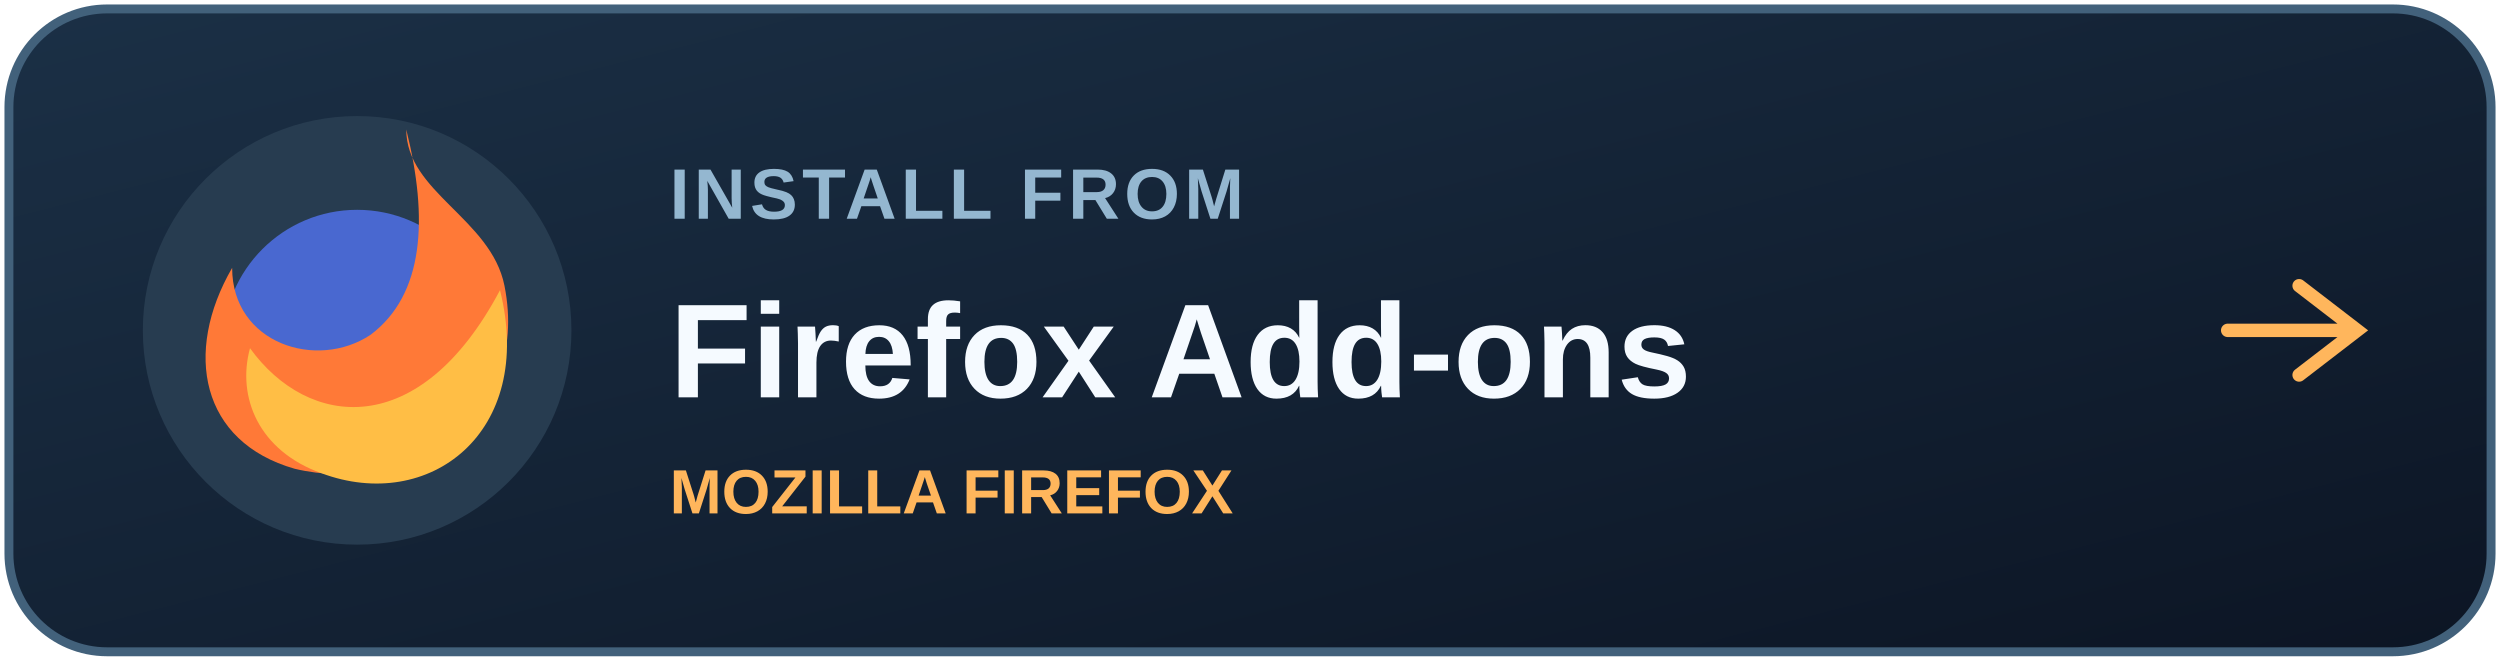
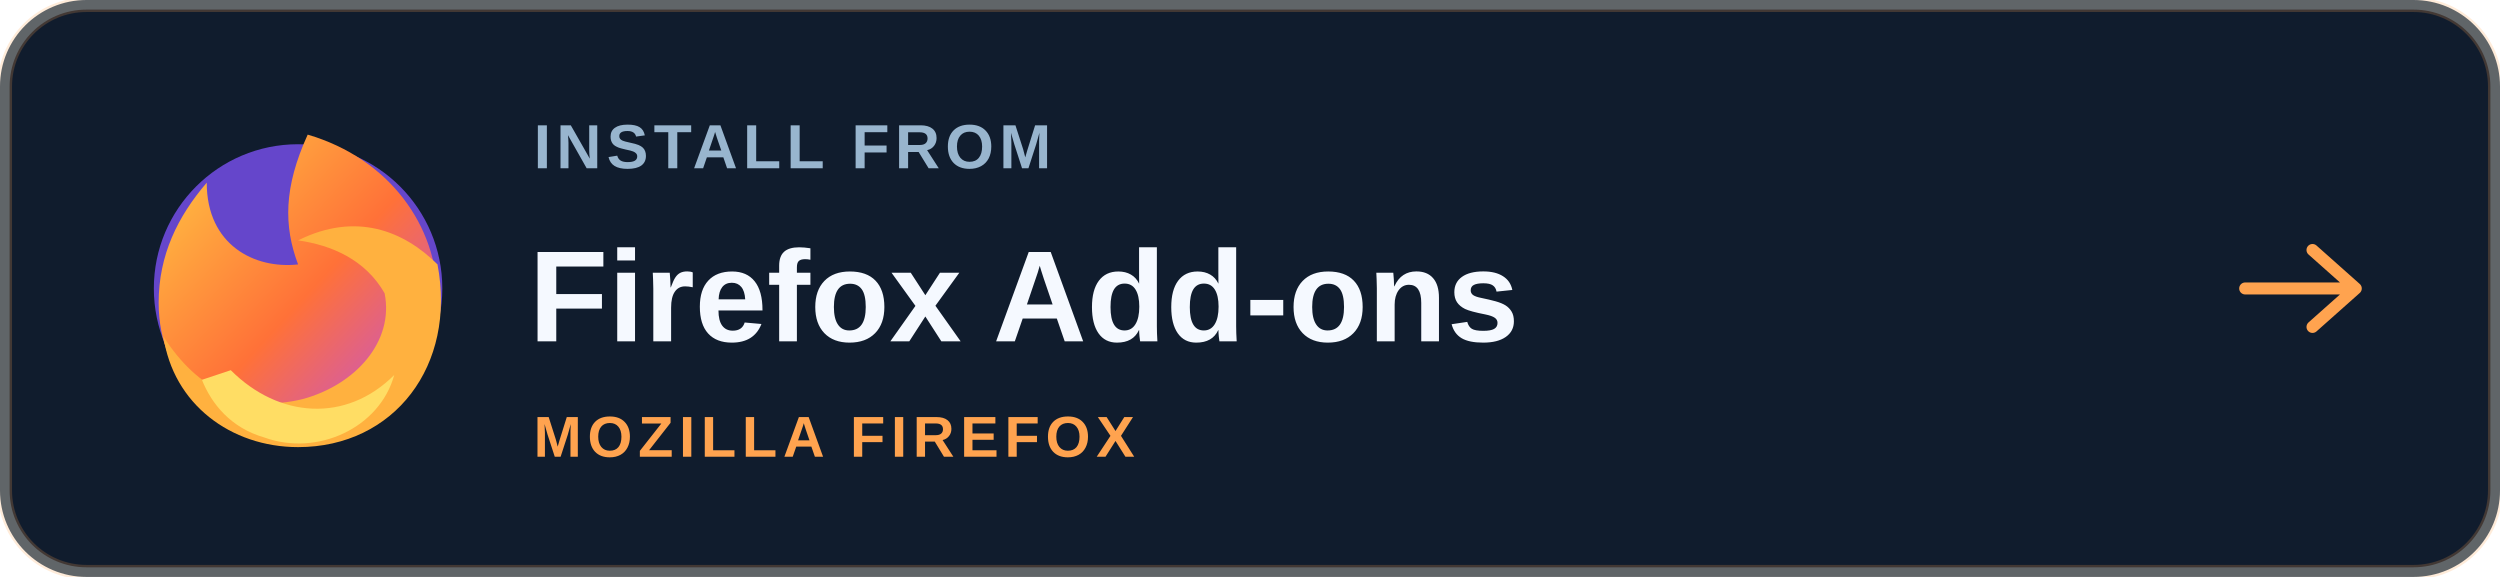
- <svg xmlns="http://www.w3.org/2000/svg" width="560" height="148" viewBox="0 0 560 148">
+ <svg xmlns="http://www.w3.org/2000/svg" width="520" height="120" viewBox="0 0 520 120">
+   <rect x="1" y="1" width="518" height="118" rx="17" fill="#101C2D" stroke="#36546F" stroke-width="2" />
+   <rect x="1" y="1" width="518" height="118" rx="17" fill="none" stroke="#FFA34F" stroke-opacity=".21" stroke-width="3" />
  <defs>
-     <linearGradient id="bg" x1="0" y1="0" x2="1" y2="1">
-       <stop stop-color="#1B3046" />
-       <stop offset="1" stop-color="#0C1524" />
+     <linearGradient id="fx" x1="0" y1="0" x2="1" y2="1">
+       <stop stop-color="#FFCB43" />
+       <stop offset=".53" stop-color="#FF7138" />
+       <stop offset="1" stop-color="#B64CF4" />
    </linearGradient>
  </defs>
-   <rect x="2" y="2" width="556" height="144" rx="22" fill="url(#bg)" stroke="#42617B" stroke-width="2" />
-   <circle cx="80" cy="74" r="48" fill="#273C50" />
-   <circle cx="80" cy="77" r="30" fill="#4968D0" />
-   <path d="M91 29c0 14 19 20 22 35 6 30-22 47-47 41-21-6-25-26-14-45 0 17 19 23 31 15 12-9 13-26 8-46Z" fill="#FF7937" />
-   <path d="M112 65c8 32-16 50-40 41-14-5-19-17-16-28 13 18 38 21 56-13Z" fill="#FFBE45" />
+   <circle cx="62" cy="60" r="30" fill="#6546CB" />
+   <path d="M64 28C81 33 91 47 91 62c0 18-13 29-29 29-17 0-29-12-29-28 0-10 4-18 10-25 0 13 10 18 19 17-3-8-3-16 2-27Z" fill="url(#fx)" />
+   <path d="M91 55c4 21-9 38-29 38-14 0-26-9-28-23 7 11 17 16 29 13 11-3 19-12 17-22-4-7-11-10-18-11 12-6 22-2 29 5Z" fill="#FFB13F" />
+   <path d="M48 77c10 10 24 11 34 1-3 11-16 17-27 13-7-2-11-7-13-12Z" fill="#FFDD64" />
  <g font-family="Arial,Helvetica,sans-serif">
-     <text x="150" y="49" font-size="16" fill="#94B7D0" font-weight="bold" letter-spacing="1">INSTALL FROM</text>
-     <text x="150" y="89" font-size="30" fill="#F5FAFF" font-weight="bold">Firefox Add-ons</text>
-     <text x="150" y="115" font-size="14" fill="#FFB65C" font-weight="bold">MOZILLA FIREFOX</text>
+     <text x="111" y="35" fill="#98B5CE" font-size="13" letter-spacing="1.1" font-weight="bold">INSTALL FROM</text>
+     <text x="110" y="71" fill="#F5F9FF" font-size="27" font-weight="bold">Firefox Add-ons</text>
+     <text x="111" y="95" fill="#FFA34F" font-size="12" font-weight="bold" letter-spacing="1.2">MOZILLA FIREFOX</text>
  </g>
-   <path d="m515 64 13 10-13 10m12-10h-28" fill="none" stroke="#FFB65C" stroke-width="3" stroke-linecap="round" />
+   <path d="m481 52 9 8-9 8m9-8h-23" stroke="#FFA34F" stroke-width="2.5" fill="none" stroke-linecap="round" stroke-linejoin="round" />
</svg>
